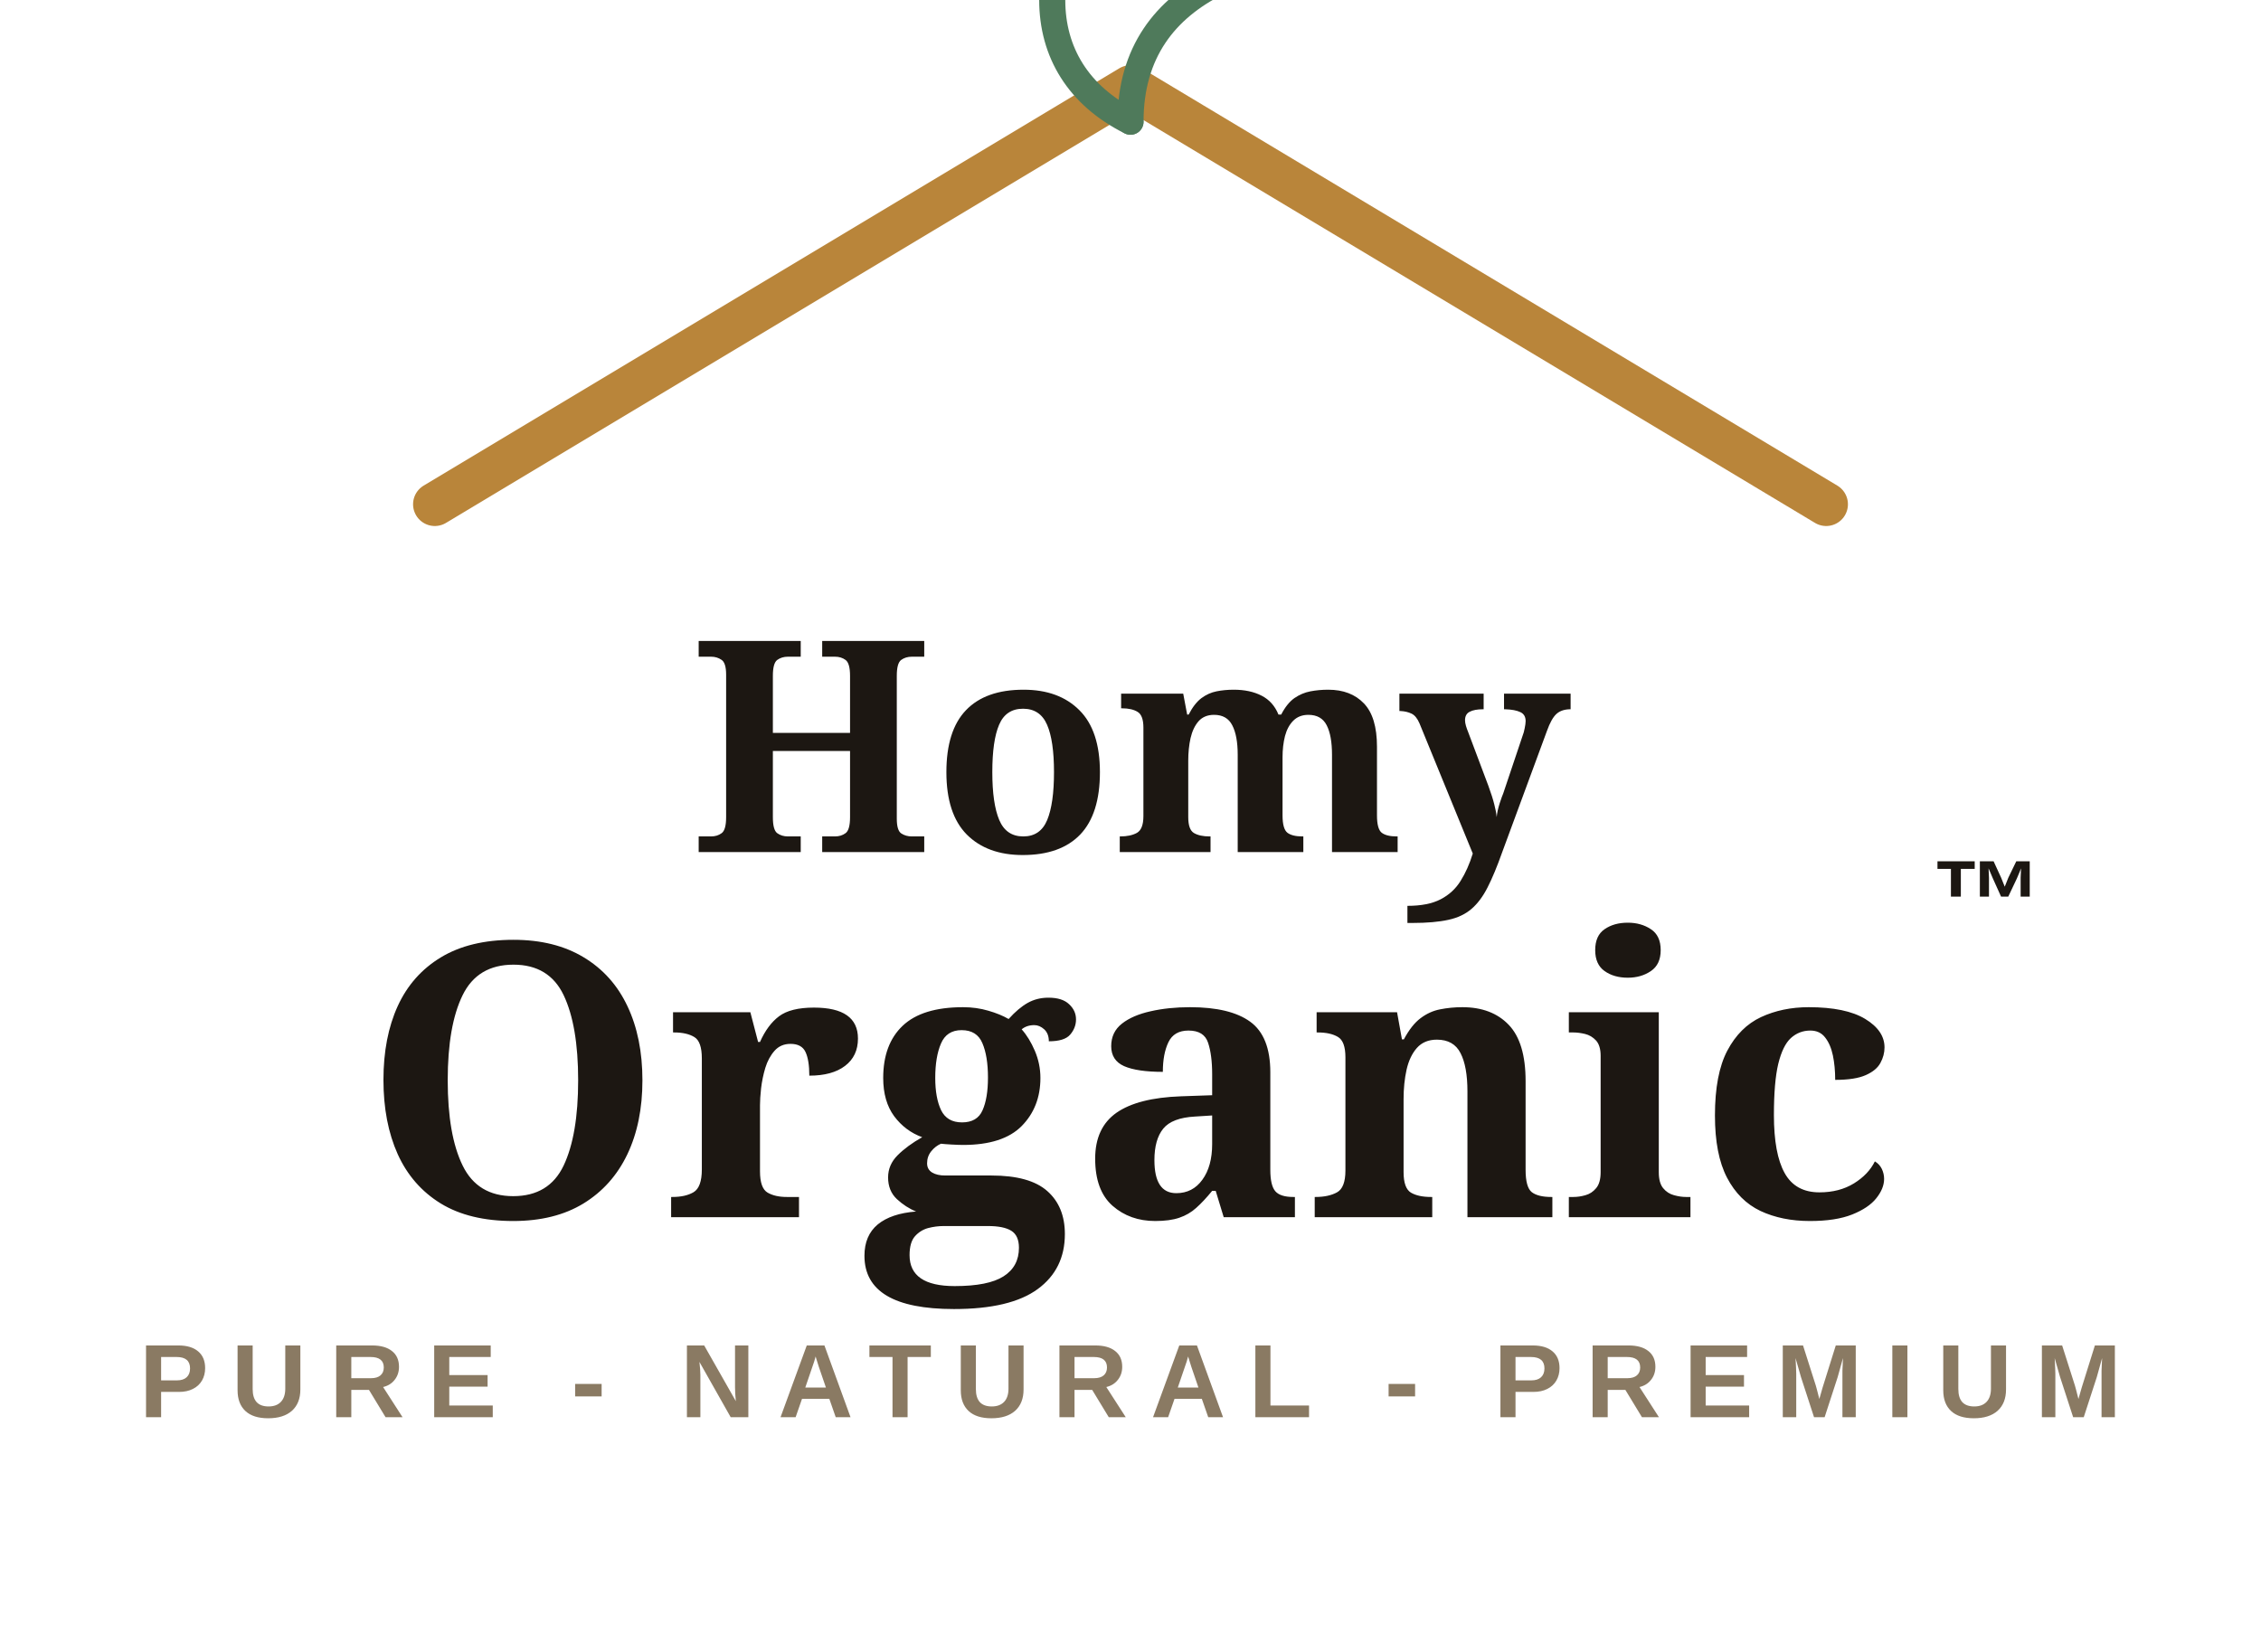
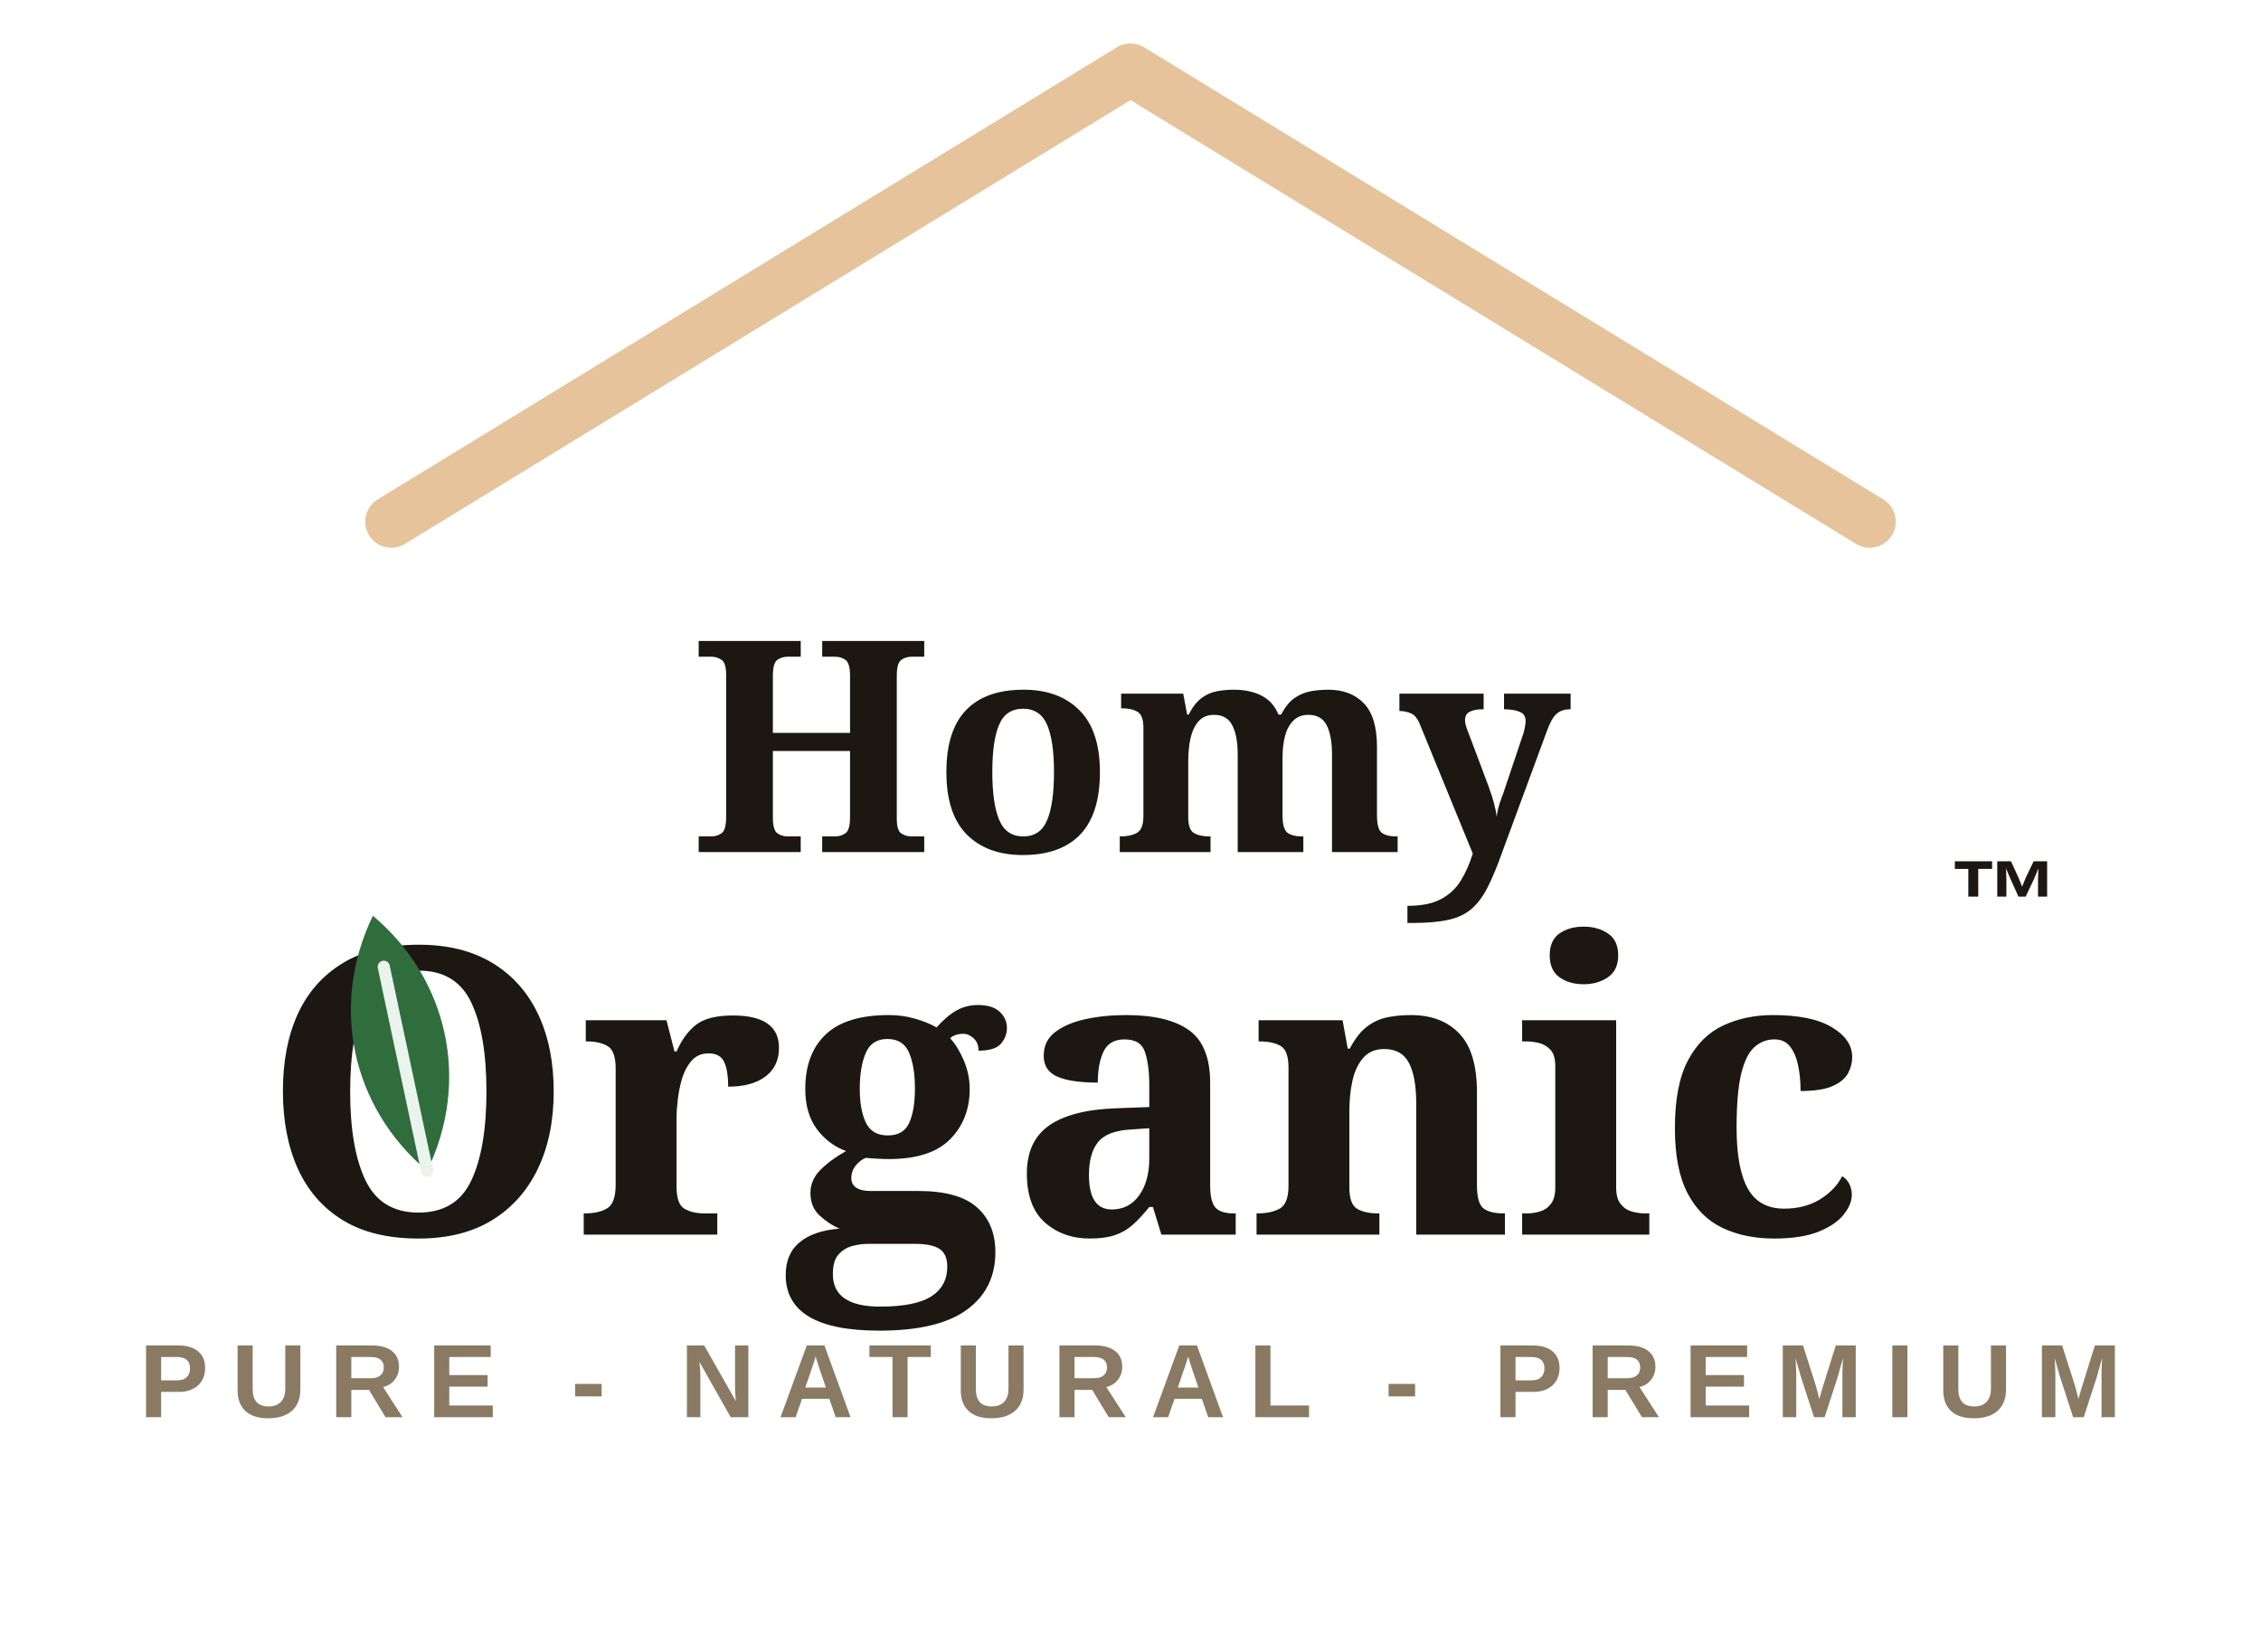
<svg xmlns="http://www.w3.org/2000/svg" viewBox="0 0 260 190" role="img" aria-labelledby="hoTitle hoDesc">
-   <path d="M50 58 L130 10 L210 58" fill="none" stroke="#b9853a" stroke-width="5" stroke-linecap="round" stroke-linejoin="round" />
-   <g transform="translate(130 14)">
-     <path d="M0 0 C0 -8 4 -13 10 -16" fill="none" stroke="#4f7a5b" stroke-width="3" stroke-linecap="round" />
-     <path d="M0 0 C-6 -3 -9 -8 -9 -14" fill="none" stroke="#4f7a5b" stroke-width="3" stroke-linecap="round" />
+   <path d="M45 60 L130 8 L215 60" fill="none" stroke="#e6c39b" stroke-width="6" stroke-linecap="round" stroke-linejoin="round" />
+   <text x="130" y="98" text-anchor="middle" font-family="'Playfair Display', Georgia, serif" font-size="34" font-weight="600" fill="#1c1712">Homy</text>
+   <text x="30" y="142" text-anchor="start" font-family="'Playfair Display', Georgia, serif" font-size="46" font-weight="800" fill="#1c1712">Organic</text>
+   <g transform="translate(46 120) rotate(-12)">
+     <path d="M0 15 C-7 6 -7 -6 0 -15 C7 -6 7 6 0 15 Z" fill="#2f6d3d" />
+     <path d="M0 15 L0 -9" stroke="#eaf3ec" stroke-width="1.4" stroke-linecap="round" />
  </g>
-   <text x="130" y="98" text-anchor="middle" font-family="'Playfair Display', Georgia, serif" font-size="34" font-weight="600" fill="#1c1712">Homy</text>
-   <text x="130" y="140" text-anchor="middle" font-family="'Playfair Display', Georgia, serif" font-size="44" font-weight="800" fill="#1c1712">Organic</text>
-   <text x="222" y="108" font-family="Arial, Helvetica, sans-serif" font-size="13" font-weight="700" fill="#1c1712">™</text>
+   <text x="224" y="108" font-family="Arial, Helvetica, sans-serif" font-size="13" font-weight="700" fill="#1c1712">™</text>
  <text x="130" y="163" text-anchor="middle" font-family="Arial, Helvetica, sans-serif" font-size="12" font-weight="700" letter-spacing="2.6" fill="#8a7a63">PURE - NATURAL - PREMIUM</text>
</svg>
